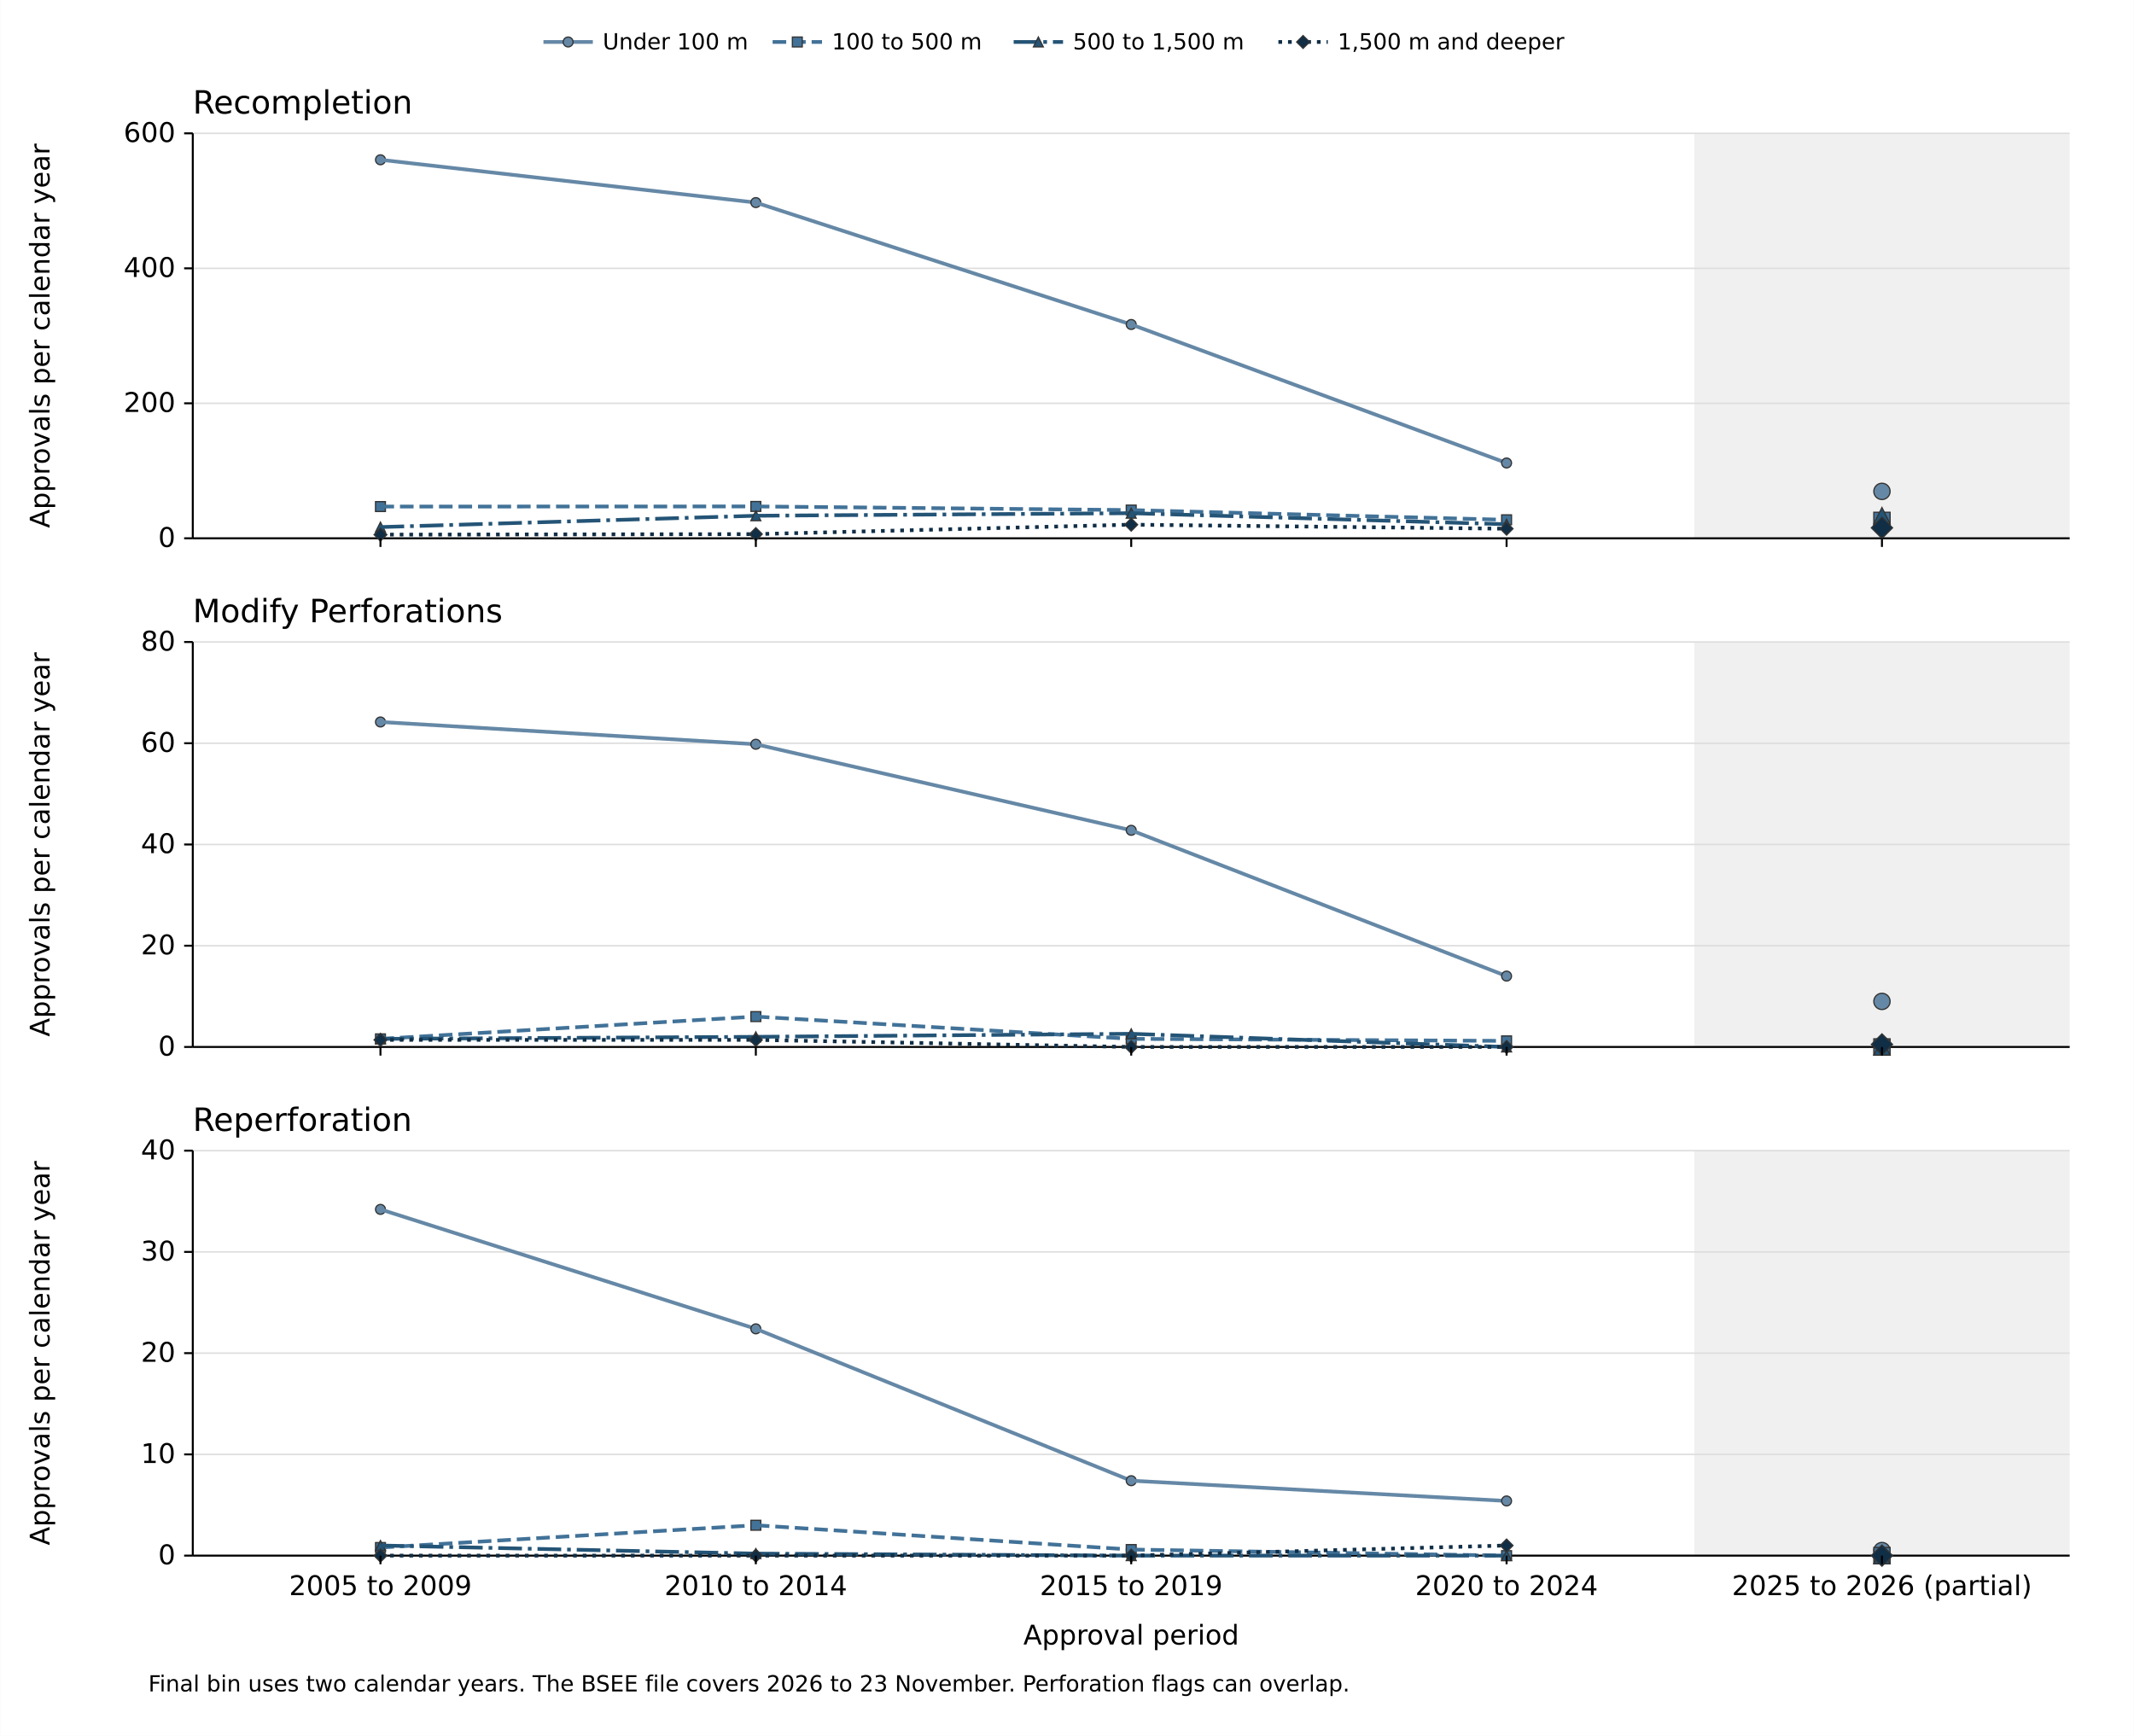
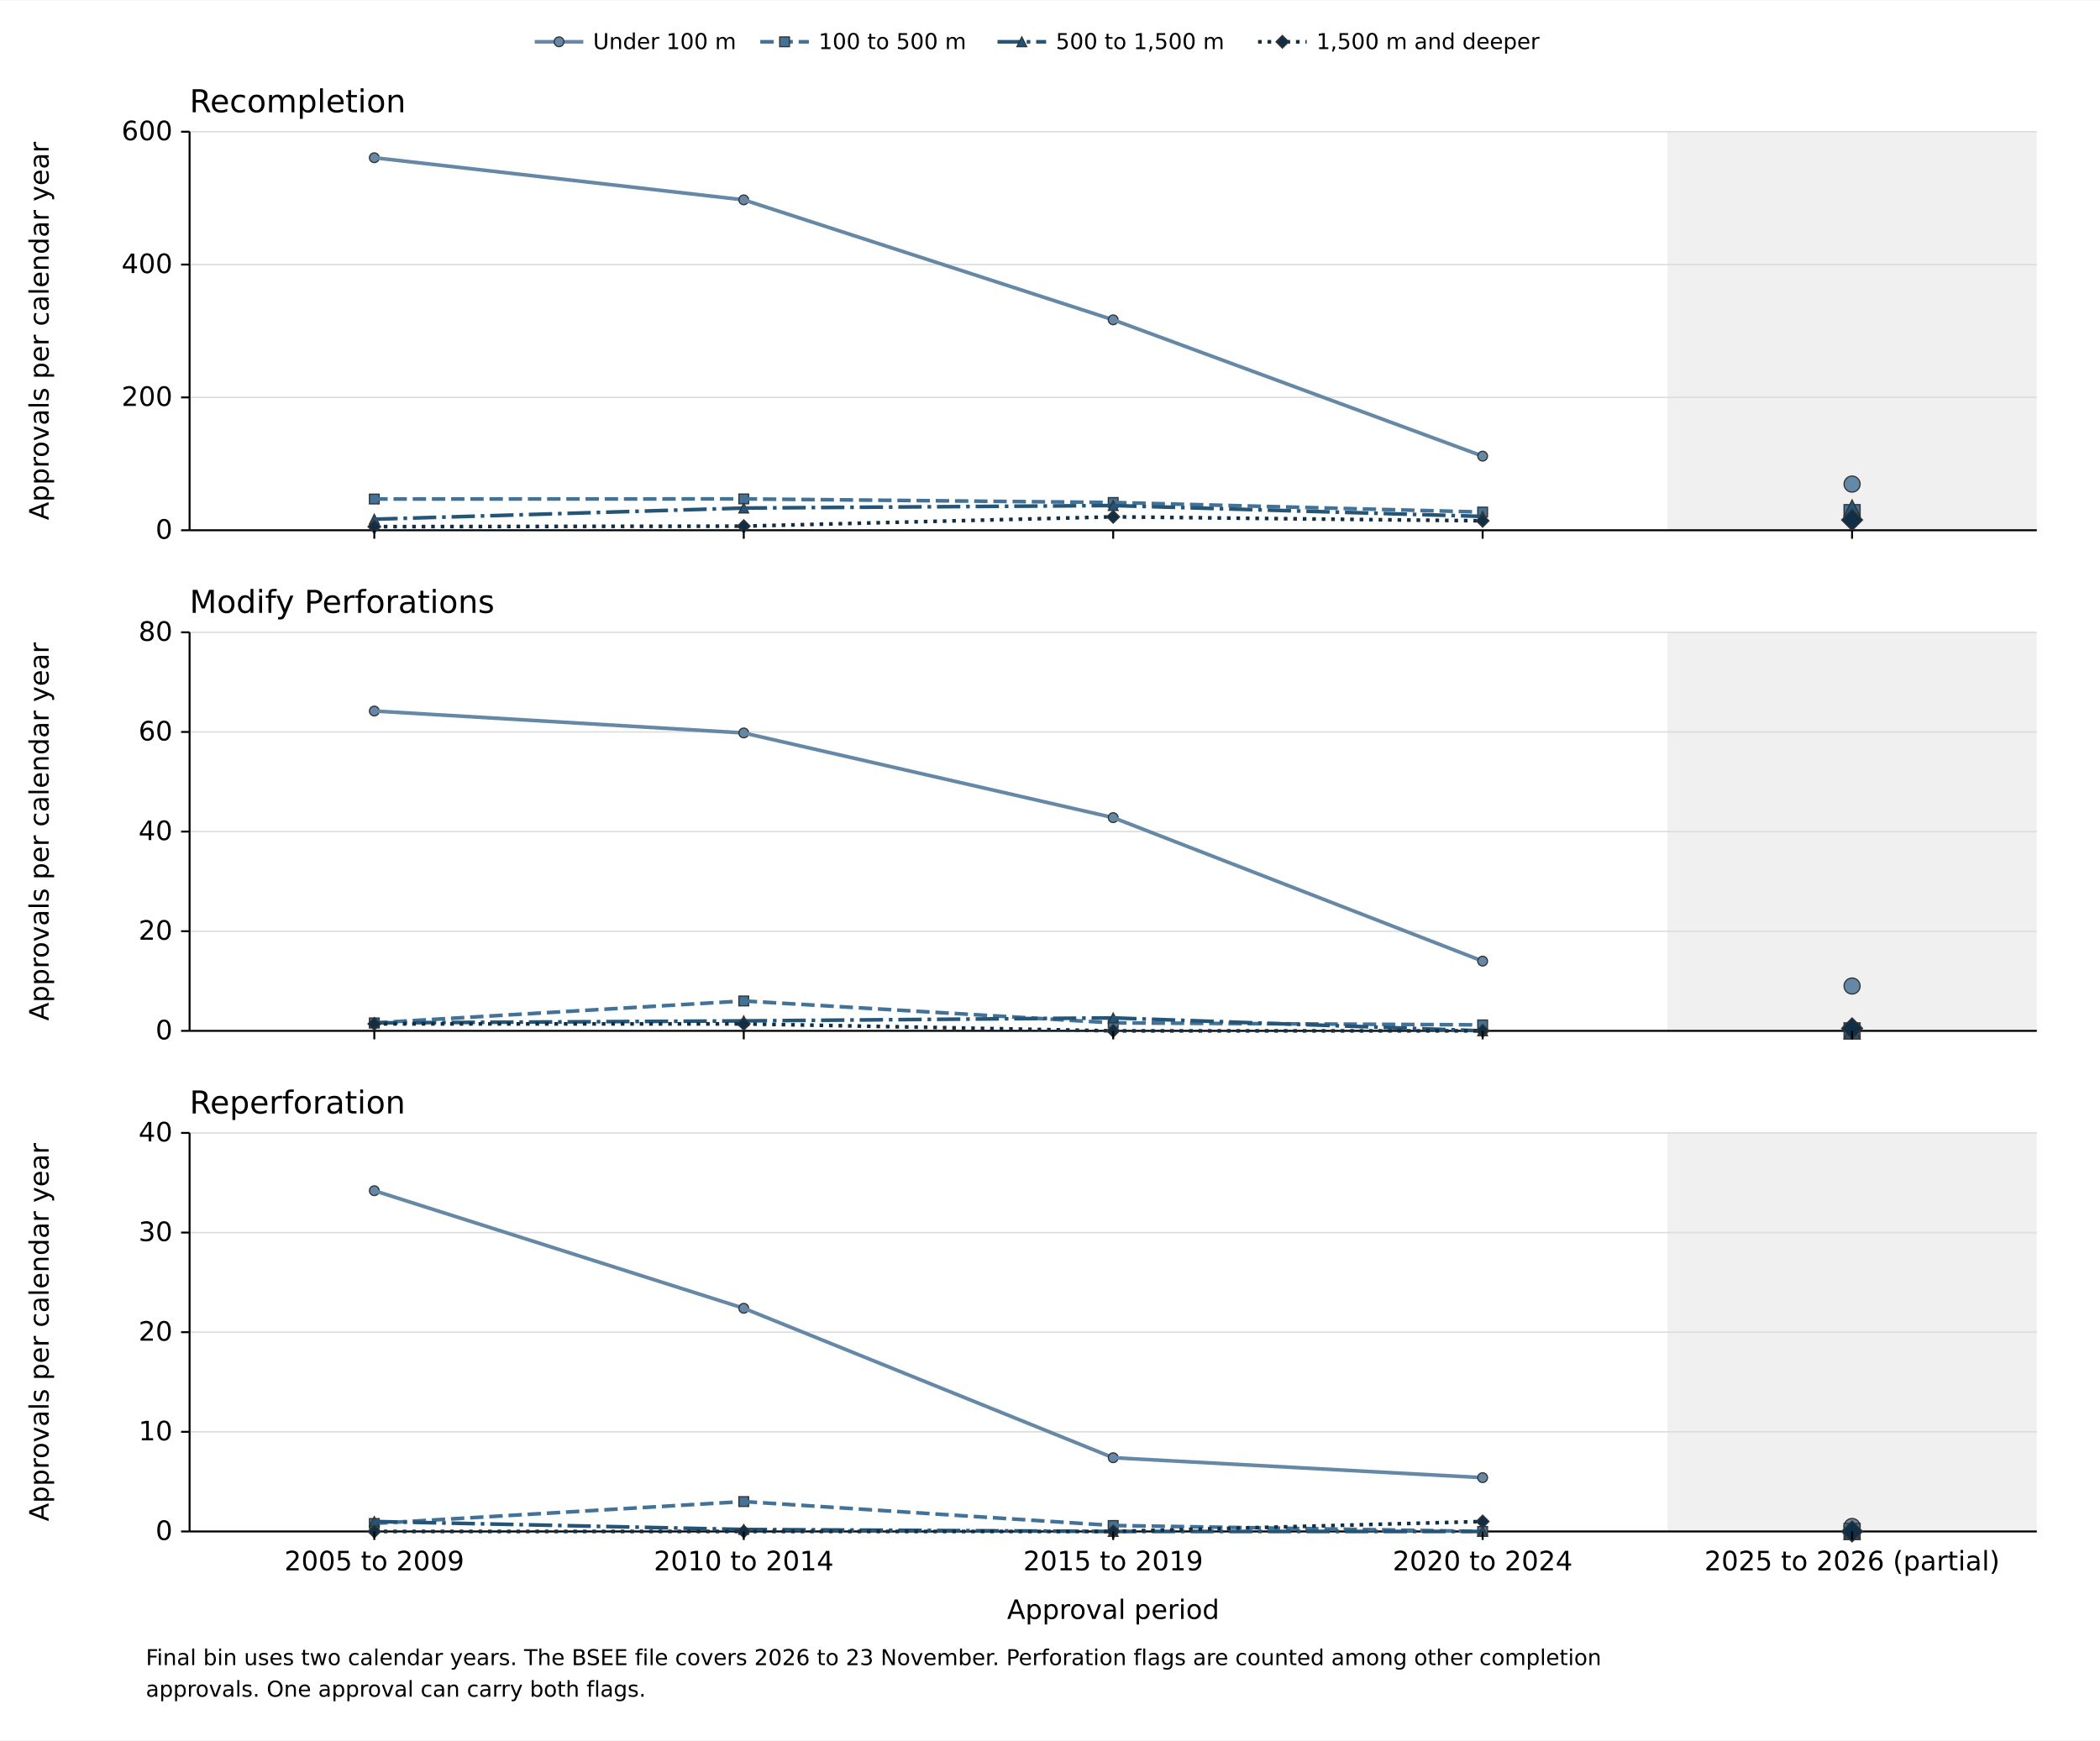
- <svg xmlns="http://www.w3.org/2000/svg" viewBox="0 0 864 703" width="960" height="781" role="img" aria-label="Approvals per calendar year by water depth and period (Recompletion, Modify Perforations, Reperforation)" font-family="'DejaVu Sans','Segoe UI',Arial,sans-serif">
-   <rect width="864" height="703" fill="white" />
+ <svg xmlns="http://www.w3.org/2000/svg" viewBox="0 0 864 716" width="960" height="796" role="img" aria-label="Approvals per calendar year by water depth and period (Recompletion, Modify Perforations, Reperforation)" font-family="'DejaVu Sans','Segoe UI',Arial,sans-serif">
+   <rect width="864" height="716" fill="white" />
  <line x1="220.0" y1="17" x2="240.0" y2="17" stroke="#6588a6" stroke-width="1.5" stroke-dasharray="none" />
  <circle cx="230.0" cy="17" r="2" stroke="#333333" stroke-width="0.5" fill="#6588a6" />
  <text x="244.0" y="20" font-size="9" text-anchor="start">Under 100 m</text>
  <line x1="312.8" y1="17" x2="332.8" y2="17" stroke="#427298" stroke-width="1.5" stroke-dasharray="5.5 2.4" />
  <rect x="320.8" y="15" width="4" height="4" stroke="#333333" stroke-width="0.5" fill="#427298" />
  <text x="336.8" y="20" font-size="9" text-anchor="start">100 to 500 m</text>
  <line x1="410.4" y1="17" x2="430.4" y2="17" stroke="#245476" stroke-width="1.5" stroke-dasharray="9.6 2.4 1.5 2.4" />
  <polygon points="420.40,15.00 422.40,19.00 418.40,19.00" stroke="#333333" stroke-width="0.5" fill="#245476" />
  <text x="434.4" y="20" font-size="9" text-anchor="start">500 to 1,500 m</text>
  <line x1="517.6" y1="17" x2="537.6" y2="17" stroke="#102e46" stroke-width="1.5" stroke-dasharray="1.5 2.4" />
  <polygon points="527.60,14.40 530.20,17.00 527.60,19.60 525.00,17.00" stroke="#333333" stroke-width="0.5" fill="#102e46" />
  <text x="541.6" y="20" font-size="9" text-anchor="start">1,500 m and deeper</text>
  <text x="78" y="46" font-size="13" text-anchor="start">Recompletion</text>
  <rect x="686" y="54" width="152" height="164" fill="#f0f0f0" />
  <line x1="78" y1="218.0" x2="838" y2="218.0" stroke="#dddddd" stroke-width="0.6" stroke-dasharray="none" />
  <line x1="74.5" y1="218.0" x2="78" y2="218.0" stroke="black" stroke-width="0.8" stroke-dasharray="none" />
  <text x="71" y="221.5" font-size="11" text-anchor="end">0</text>
  <line x1="78" y1="163.33" x2="838" y2="163.33" stroke="#dddddd" stroke-width="0.6" stroke-dasharray="none" />
  <line x1="74.5" y1="163.33" x2="78" y2="163.33" stroke="black" stroke-width="0.8" stroke-dasharray="none" />
  <text x="71" y="166.83" font-size="11" text-anchor="end">200</text>
  <line x1="78" y1="108.67" x2="838" y2="108.67" stroke="#dddddd" stroke-width="0.6" stroke-dasharray="none" />
  <line x1="74.5" y1="108.67" x2="78" y2="108.67" stroke="black" stroke-width="0.8" stroke-dasharray="none" />
  <text x="71" y="112.17" font-size="11" text-anchor="end">400</text>
  <line x1="78" y1="54.0" x2="838" y2="54.0" stroke="#dddddd" stroke-width="0.6" stroke-dasharray="none" />
  <line x1="74.5" y1="54.0" x2="78" y2="54.0" stroke="black" stroke-width="0.8" stroke-dasharray="none" />
  <text x="71" y="57.5" font-size="11" text-anchor="end">600</text>
  <line x1="78" y1="54" x2="78" y2="218" stroke="black" stroke-width="0.8" stroke-dasharray="none" />
  <line x1="78" y1="218" x2="838" y2="218" stroke="black" stroke-width="0.8" stroke-dasharray="none" />
  <text x="20" y="136.0" font-size="11" text-anchor="middle" transform="rotate(-90 20 136.0)">Approvals per calendar year</text>
  <circle cx="154.0" cy="64.71" r="2" stroke="#333333" stroke-width="0.5" fill="#6588a6" />
  <line x1="154.0" y1="64.71" x2="306.0" y2="82.04" stroke="#6588a6" stroke-width="1.5" stroke-dasharray="none" />
  <circle cx="306.0" cy="82.04" r="2" stroke="#333333" stroke-width="0.5" fill="#6588a6" />
  <line x1="306.0" y1="82.04" x2="458.0" y2="131.41" stroke="#6588a6" stroke-width="1.5" stroke-dasharray="none" />
  <circle cx="458.0" cy="131.41" r="2" stroke="#333333" stroke-width="0.5" fill="#6588a6" />
  <line x1="458.0" y1="131.41" x2="610.0" y2="187.5" stroke="#6588a6" stroke-width="1.5" stroke-dasharray="none" />
  <circle cx="610.0" cy="187.5" r="2" stroke="#333333" stroke-width="0.5" fill="#6588a6" />
  <circle cx="762.0" cy="199.0" r="3.3" stroke="#333333" stroke-width="0.5" fill="#6588a6" />
  <rect x="152.0" y="203.15" width="4" height="4" stroke="#333333" stroke-width="0.5" fill="#427298" />
  <line x1="154.0" y1="205.15" x2="306.0" y2="205.1" stroke="#427298" stroke-width="1.5" stroke-dasharray="5.5 2.4" />
  <rect x="304.0" y="203.1" width="4" height="4" stroke="#333333" stroke-width="0.5" fill="#427298" />
  <line x1="306.0" y1="205.1" x2="458.0" y2="206.57" stroke="#427298" stroke-width="1.5" stroke-dasharray="5.5 2.4" />
  <rect x="456.0" y="204.57" width="4" height="4" stroke="#333333" stroke-width="0.5" fill="#427298" />
  <line x1="458.0" y1="206.57" x2="610.0" y2="210.51" stroke="#427298" stroke-width="1.5" stroke-dasharray="5.5 2.4" />
  <rect x="608.0" y="208.51" width="4" height="4" stroke="#333333" stroke-width="0.5" fill="#427298" />
  <rect x="758.7" y="207.46" width="6.6" height="6.6" stroke="#333333" stroke-width="0.5" fill="#427298" />
  <polygon points="154.00,211.46 156.00,215.46 152.00,215.46" stroke="#333333" stroke-width="0.5" fill="#245476" />
  <line x1="154.0" y1="213.46" x2="306.0" y2="208.87" stroke="#245476" stroke-width="1.5" stroke-dasharray="9.6 2.4 1.5 2.4" />
  <polygon points="306.00,206.87 308.00,210.87 304.00,210.87" stroke="#333333" stroke-width="0.5" fill="#245476" />
  <line x1="306.0" y1="208.87" x2="458.0" y2="207.83" stroke="#245476" stroke-width="1.5" stroke-dasharray="9.6 2.4 1.5 2.4" />
  <polygon points="458.00,205.83 460.00,209.83 456.00,209.83" stroke="#333333" stroke-width="0.5" fill="#245476" />
  <line x1="458.0" y1="207.83" x2="610.0" y2="212.31" stroke="#245476" stroke-width="1.5" stroke-dasharray="9.6 2.4 1.5 2.4" />
  <polygon points="610.00,210.31 612.00,214.31 608.00,214.31" stroke="#333333" stroke-width="0.5" fill="#245476" />
  <polygon points="762.00,205.54 765.30,212.14 758.70,212.14" stroke="#333333" stroke-width="0.5" fill="#245476" />
  <polygon points="154.00,213.92 156.60,216.52 154.00,219.12 151.40,216.52" stroke="#333333" stroke-width="0.5" fill="#102e46" />
  <line x1="154.0" y1="216.52" x2="306.0" y2="216.31" stroke="#102e46" stroke-width="1.5" stroke-dasharray="1.5 2.4" />
  <polygon points="306.00,213.71 308.60,216.31 306.00,218.91 303.40,216.31" stroke="#333333" stroke-width="0.5" fill="#102e46" />
  <line x1="306.0" y1="216.31" x2="458.0" y2="212.48" stroke="#102e46" stroke-width="1.5" stroke-dasharray="1.5 2.4" />
  <polygon points="458.00,209.88 460.60,212.48 458.00,215.08 455.40,212.48" stroke="#333333" stroke-width="0.5" fill="#102e46" />
  <line x1="458.0" y1="212.48" x2="610.0" y2="214.12" stroke="#102e46" stroke-width="1.5" stroke-dasharray="1.5 2.4" />
  <polygon points="610.00,211.52 612.60,214.12 610.00,216.72 607.40,214.12" stroke="#333333" stroke-width="0.5" fill="#102e46" />
  <polygon points="762.00,209.47 766.29,213.76 762.00,218.05 757.71,213.76" stroke="#333333" stroke-width="0.5" fill="#102e46" />
  <line x1="154.0" y1="218" x2="154.0" y2="221.5" stroke="black" stroke-width="0.8" stroke-dasharray="none" />
  <line x1="306.0" y1="218" x2="306.0" y2="221.5" stroke="black" stroke-width="0.8" stroke-dasharray="none" />
  <line x1="458.0" y1="218" x2="458.0" y2="221.5" stroke="black" stroke-width="0.8" stroke-dasharray="none" />
  <line x1="610.0" y1="218" x2="610.0" y2="221.5" stroke="black" stroke-width="0.8" stroke-dasharray="none" />
  <line x1="762.0" y1="218" x2="762.0" y2="221.5" stroke="black" stroke-width="0.8" stroke-dasharray="none" />
  <text x="78" y="252" font-size="13" text-anchor="start">Modify Perforations</text>
  <rect x="686" y="260" width="152" height="164" fill="#f0f0f0" />
  <line x1="78" y1="424.0" x2="838" y2="424.0" stroke="#dddddd" stroke-width="0.6" stroke-dasharray="none" />
  <line x1="74.5" y1="424.0" x2="78" y2="424.0" stroke="black" stroke-width="0.8" stroke-dasharray="none" />
  <text x="71" y="427.5" font-size="11" text-anchor="end">0</text>
  <line x1="78" y1="383.0" x2="838" y2="383.0" stroke="#dddddd" stroke-width="0.6" stroke-dasharray="none" />
  <line x1="74.5" y1="383.0" x2="78" y2="383.0" stroke="black" stroke-width="0.8" stroke-dasharray="none" />
  <text x="71" y="386.5" font-size="11" text-anchor="end">20</text>
  <line x1="78" y1="342.0" x2="838" y2="342.0" stroke="#dddddd" stroke-width="0.6" stroke-dasharray="none" />
  <line x1="74.5" y1="342.0" x2="78" y2="342.0" stroke="black" stroke-width="0.8" stroke-dasharray="none" />
  <text x="71" y="345.5" font-size="11" text-anchor="end">40</text>
  <line x1="78" y1="301.0" x2="838" y2="301.0" stroke="#dddddd" stroke-width="0.6" stroke-dasharray="none" />
  <line x1="74.5" y1="301.0" x2="78" y2="301.0" stroke="black" stroke-width="0.8" stroke-dasharray="none" />
  <text x="71" y="304.5" font-size="11" text-anchor="end">60</text>
  <line x1="78" y1="260.0" x2="838" y2="260.0" stroke="#dddddd" stroke-width="0.6" stroke-dasharray="none" />
  <line x1="74.5" y1="260.0" x2="78" y2="260.0" stroke="black" stroke-width="0.8" stroke-dasharray="none" />
  <text x="71" y="263.5" font-size="11" text-anchor="end">80</text>
  <line x1="78" y1="260" x2="78" y2="424" stroke="black" stroke-width="0.8" stroke-dasharray="none" />
  <line x1="78" y1="424" x2="838" y2="424" stroke="black" stroke-width="0.8" stroke-dasharray="none" />
  <text x="20" y="342.0" font-size="11" text-anchor="middle" transform="rotate(-90 20 342.0)">Approvals per calendar year</text>
  <circle cx="154.0" cy="292.39" r="2" stroke="#333333" stroke-width="0.5" fill="#6588a6" />
  <line x1="154.0" y1="292.39" x2="306.0" y2="301.41" stroke="#6588a6" stroke-width="1.5" stroke-dasharray="none" />
  <circle cx="306.0" cy="301.41" r="2" stroke="#333333" stroke-width="0.5" fill="#6588a6" />
  <line x1="306.0" y1="301.41" x2="458.0" y2="336.26" stroke="#6588a6" stroke-width="1.5" stroke-dasharray="none" />
  <circle cx="458.0" cy="336.26" r="2" stroke="#333333" stroke-width="0.5" fill="#6588a6" />
  <line x1="458.0" y1="336.26" x2="610.0" y2="395.3" stroke="#6588a6" stroke-width="1.5" stroke-dasharray="none" />
  <circle cx="610.0" cy="395.3" r="2" stroke="#333333" stroke-width="0.5" fill="#6588a6" />
  <circle cx="762.0" cy="405.55" r="3.3" stroke="#333333" stroke-width="0.5" fill="#6588a6" />
  <rect x="152.0" y="418.72" width="4" height="4" stroke="#333333" stroke-width="0.5" fill="#427298" />
  <line x1="154.0" y1="420.72" x2="306.0" y2="411.7" stroke="#427298" stroke-width="1.5" stroke-dasharray="5.5 2.4" />
  <rect x="304.0" y="409.7" width="4" height="4" stroke="#333333" stroke-width="0.5" fill="#427298" />
  <line x1="306.0" y1="411.7" x2="458.0" y2="420.72" stroke="#427298" stroke-width="1.5" stroke-dasharray="5.5 2.4" />
  <rect x="456.0" y="418.72" width="4" height="4" stroke="#333333" stroke-width="0.5" fill="#427298" />
  <line x1="458.0" y1="420.72" x2="610.0" y2="421.54" stroke="#427298" stroke-width="1.5" stroke-dasharray="5.5 2.4" />
  <rect x="608.0" y="419.54" width="4" height="4" stroke="#333333" stroke-width="0.5" fill="#427298" />
  <rect x="758.7" y="420.7" width="6.6" height="6.6" stroke="#333333" stroke-width="0.5" fill="#427298" />
  <polygon points="154.00,418.72 156.00,422.72 152.00,422.72" stroke="#333333" stroke-width="0.5" fill="#245476" />
  <line x1="154.0" y1="420.72" x2="306.0" y2="419.9" stroke="#245476" stroke-width="1.5" stroke-dasharray="9.6 2.4 1.5 2.4" />
  <polygon points="306.00,417.90 308.00,421.90 304.00,421.90" stroke="#333333" stroke-width="0.5" fill="#245476" />
  <line x1="306.0" y1="419.9" x2="458.0" y2="418.67" stroke="#245476" stroke-width="1.5" stroke-dasharray="9.6 2.4 1.5 2.4" />
  <polygon points="458.00,416.67 460.00,420.67 456.00,420.67" stroke="#333333" stroke-width="0.5" fill="#245476" />
  <line x1="458.0" y1="418.67" x2="610.0" y2="424.0" stroke="#245476" stroke-width="1.5" stroke-dasharray="9.6 2.4 1.5 2.4" />
  <polygon points="610.00,422.00 612.00,426.00 608.00,426.00" stroke="#333333" stroke-width="0.5" fill="#245476" />
  <polygon points="762.00,420.70 765.30,427.30 758.70,427.30" stroke="#333333" stroke-width="0.5" fill="#245476" />
  <polygon points="154.00,418.53 156.60,421.13 154.00,423.73 151.40,421.13" stroke="#333333" stroke-width="0.5" fill="#102e46" />
  <line x1="154.0" y1="421.13" x2="306.0" y2="421.13" stroke="#102e46" stroke-width="1.5" stroke-dasharray="1.5 2.4" />
  <polygon points="306.00,418.53 308.60,421.13 306.00,423.73 303.40,421.13" stroke="#333333" stroke-width="0.5" fill="#102e46" />
  <line x1="306.0" y1="421.13" x2="458.0" y2="424.0" stroke="#102e46" stroke-width="1.5" stroke-dasharray="1.5 2.4" />
  <polygon points="458.00,421.40 460.60,424.00 458.00,426.60 455.40,424.00" stroke="#333333" stroke-width="0.5" fill="#102e46" />
  <line x1="458.0" y1="424.0" x2="610.0" y2="424.0" stroke="#102e46" stroke-width="1.5" stroke-dasharray="1.5 2.4" />
  <polygon points="610.00,421.40 612.60,424.00 610.00,426.60 607.40,424.00" stroke="#333333" stroke-width="0.5" fill="#102e46" />
  <polygon points="762.00,418.69 766.29,422.98 762.00,427.27 757.71,422.98" stroke="#333333" stroke-width="0.5" fill="#102e46" />
  <line x1="154.0" y1="424" x2="154.0" y2="427.5" stroke="black" stroke-width="0.8" stroke-dasharray="none" />
  <line x1="306.0" y1="424" x2="306.0" y2="427.5" stroke="black" stroke-width="0.8" stroke-dasharray="none" />
  <line x1="458.0" y1="424" x2="458.0" y2="427.5" stroke="black" stroke-width="0.8" stroke-dasharray="none" />
  <line x1="610.0" y1="424" x2="610.0" y2="427.5" stroke="black" stroke-width="0.8" stroke-dasharray="none" />
  <line x1="762.0" y1="424" x2="762.0" y2="427.5" stroke="black" stroke-width="0.8" stroke-dasharray="none" />
  <text x="78" y="458" font-size="13" text-anchor="start">Reperforation</text>
  <rect x="686" y="466" width="152" height="164" fill="#f0f0f0" />
  <line x1="78" y1="630.0" x2="838" y2="630.0" stroke="#dddddd" stroke-width="0.6" stroke-dasharray="none" />
  <line x1="74.5" y1="630.0" x2="78" y2="630.0" stroke="black" stroke-width="0.8" stroke-dasharray="none" />
  <text x="71" y="633.5" font-size="11" text-anchor="end">0</text>
  <line x1="78" y1="589.0" x2="838" y2="589.0" stroke="#dddddd" stroke-width="0.6" stroke-dasharray="none" />
  <line x1="74.5" y1="589.0" x2="78" y2="589.0" stroke="black" stroke-width="0.8" stroke-dasharray="none" />
  <text x="71" y="592.5" font-size="11" text-anchor="end">10</text>
  <line x1="78" y1="548.0" x2="838" y2="548.0" stroke="#dddddd" stroke-width="0.6" stroke-dasharray="none" />
  <line x1="74.5" y1="548.0" x2="78" y2="548.0" stroke="black" stroke-width="0.8" stroke-dasharray="none" />
  <text x="71" y="551.5" font-size="11" text-anchor="end">20</text>
  <line x1="78" y1="507.0" x2="838" y2="507.0" stroke="#dddddd" stroke-width="0.6" stroke-dasharray="none" />
  <line x1="74.5" y1="507.0" x2="78" y2="507.0" stroke="black" stroke-width="0.8" stroke-dasharray="none" />
  <text x="71" y="510.5" font-size="11" text-anchor="end">30</text>
  <line x1="78" y1="466.0" x2="838" y2="466.0" stroke="#dddddd" stroke-width="0.6" stroke-dasharray="none" />
  <line x1="74.5" y1="466.0" x2="78" y2="466.0" stroke="black" stroke-width="0.8" stroke-dasharray="none" />
  <text x="71" y="469.5" font-size="11" text-anchor="end">40</text>
  <line x1="78" y1="466" x2="78" y2="630" stroke="black" stroke-width="0.8" stroke-dasharray="none" />
  <line x1="78" y1="630" x2="838" y2="630" stroke="black" stroke-width="0.8" stroke-dasharray="none" />
  <text x="20" y="548.0" font-size="11" text-anchor="middle" transform="rotate(-90 20 548.0)">Approvals per calendar year</text>
  <circle cx="154.0" cy="489.78" r="2" stroke="#333333" stroke-width="0.5" fill="#6588a6" />
  <line x1="154.0" y1="489.78" x2="306.0" y2="538.16" stroke="#6588a6" stroke-width="1.5" stroke-dasharray="none" />
  <circle cx="306.0" cy="538.16" r="2" stroke="#333333" stroke-width="0.5" fill="#6588a6" />
  <line x1="306.0" y1="538.16" x2="458.0" y2="599.66" stroke="#6588a6" stroke-width="1.5" stroke-dasharray="none" />
  <circle cx="458.0" cy="599.66" r="2" stroke="#333333" stroke-width="0.5" fill="#6588a6" />
  <line x1="458.0" y1="599.66" x2="610.0" y2="607.86" stroke="#6588a6" stroke-width="1.5" stroke-dasharray="none" />
  <circle cx="610.0" cy="607.86" r="2" stroke="#333333" stroke-width="0.5" fill="#6588a6" />
  <circle cx="762.0" cy="627.95" r="3.3" stroke="#333333" stroke-width="0.5" fill="#6588a6" />
  <rect x="152.0" y="624.72" width="4" height="4" stroke="#333333" stroke-width="0.5" fill="#427298" />
  <line x1="154.0" y1="626.72" x2="306.0" y2="617.7" stroke="#427298" stroke-width="1.5" stroke-dasharray="5.5 2.4" />
  <rect x="304.0" y="615.7" width="4" height="4" stroke="#333333" stroke-width="0.5" fill="#427298" />
  <line x1="306.0" y1="617.7" x2="458.0" y2="627.54" stroke="#427298" stroke-width="1.5" stroke-dasharray="5.5 2.4" />
  <rect x="456.0" y="625.54" width="4" height="4" stroke="#333333" stroke-width="0.5" fill="#427298" />
  <line x1="458.0" y1="627.54" x2="610.0" y2="630.0" stroke="#427298" stroke-width="1.5" stroke-dasharray="5.5 2.4" />
  <rect x="608.0" y="628.0" width="4" height="4" stroke="#333333" stroke-width="0.5" fill="#427298" />
  <rect x="758.7" y="626.7" width="6.6" height="6.6" stroke="#333333" stroke-width="0.5" fill="#427298" />
  <polygon points="154.00,623.90 156.00,627.90 152.00,627.90" stroke="#333333" stroke-width="0.5" fill="#245476" />
  <line x1="154.0" y1="625.9" x2="306.0" y2="629.18" stroke="#245476" stroke-width="1.5" stroke-dasharray="9.6 2.4 1.5 2.4" />
  <polygon points="306.00,627.18 308.00,631.18 304.00,631.18" stroke="#333333" stroke-width="0.5" fill="#245476" />
  <line x1="306.0" y1="629.18" x2="458.0" y2="630.0" stroke="#245476" stroke-width="1.5" stroke-dasharray="9.6 2.4 1.5 2.4" />
  <polygon points="458.00,628.00 460.00,632.00 456.00,632.00" stroke="#333333" stroke-width="0.5" fill="#245476" />
  <line x1="458.0" y1="630.0" x2="610.0" y2="630.0" stroke="#245476" stroke-width="1.5" stroke-dasharray="9.6 2.4 1.5 2.4" />
  <polygon points="610.00,628.00 612.00,632.00 608.00,632.00" stroke="#333333" stroke-width="0.5" fill="#245476" />
  <polygon points="762.00,626.70 765.30,633.30 758.70,633.30" stroke="#333333" stroke-width="0.5" fill="#245476" />
  <polygon points="154.00,627.40 156.60,630.00 154.00,632.60 151.40,630.00" stroke="#333333" stroke-width="0.5" fill="#102e46" />
  <line x1="154.0" y1="630.0" x2="306.0" y2="630.0" stroke="#102e46" stroke-width="1.5" stroke-dasharray="1.5 2.4" />
  <polygon points="306.00,627.40 308.60,630.00 306.00,632.60 303.40,630.00" stroke="#333333" stroke-width="0.5" fill="#102e46" />
  <line x1="306.0" y1="630.0" x2="458.0" y2="630.0" stroke="#102e46" stroke-width="1.5" stroke-dasharray="1.5 2.4" />
  <polygon points="458.00,627.40 460.60,630.00 458.00,632.60 455.40,630.00" stroke="#333333" stroke-width="0.5" fill="#102e46" />
  <line x1="458.0" y1="630.0" x2="610.0" y2="625.9" stroke="#102e46" stroke-width="1.5" stroke-dasharray="1.5 2.4" />
  <polygon points="610.00,623.30 612.60,625.90 610.00,628.50 607.40,625.90" stroke="#333333" stroke-width="0.5" fill="#102e46" />
  <polygon points="762.00,625.71 766.29,630.00 762.00,634.29 757.71,630.00" stroke="#333333" stroke-width="0.5" fill="#102e46" />
  <line x1="154.0" y1="630" x2="154.0" y2="633.5" stroke="black" stroke-width="0.8" stroke-dasharray="none" />
  <text x="154.0" y="646" font-size="11" text-anchor="middle">2005 to 2009</text>
  <line x1="306.0" y1="630" x2="306.0" y2="633.5" stroke="black" stroke-width="0.8" stroke-dasharray="none" />
  <text x="306.0" y="646" font-size="11" text-anchor="middle">2010 to 2014</text>
  <line x1="458.0" y1="630" x2="458.0" y2="633.5" stroke="black" stroke-width="0.8" stroke-dasharray="none" />
  <text x="458.0" y="646" font-size="11" text-anchor="middle">2015 to 2019</text>
  <line x1="610.0" y1="630" x2="610.0" y2="633.5" stroke="black" stroke-width="0.8" stroke-dasharray="none" />
  <text x="610.0" y="646" font-size="11" text-anchor="middle">2020 to 2024</text>
  <line x1="762.0" y1="630" x2="762.0" y2="633.5" stroke="black" stroke-width="0.8" stroke-dasharray="none" />
  <text x="762.0" y="646" font-size="11" text-anchor="middle">2025 to 2026 (partial)</text>
  <text x="458.0" y="666" font-size="11" text-anchor="middle">Approval period</text>
-   <text x="60" y="685" font-size="9" text-anchor="start">Final bin uses two calendar years. The BSEE file covers 2026 to 23 November. Perforation flags can overlap.</text>
+   <text x="60" y="685" font-size="9" text-anchor="start">Final bin uses two calendar years. The BSEE file covers 2026 to 23 November. Perforation flags are counted among other completion</text>
+   <text x="60" y="698" font-size="9" text-anchor="start">approvals. One approval can carry both flags.</text>
</svg>
